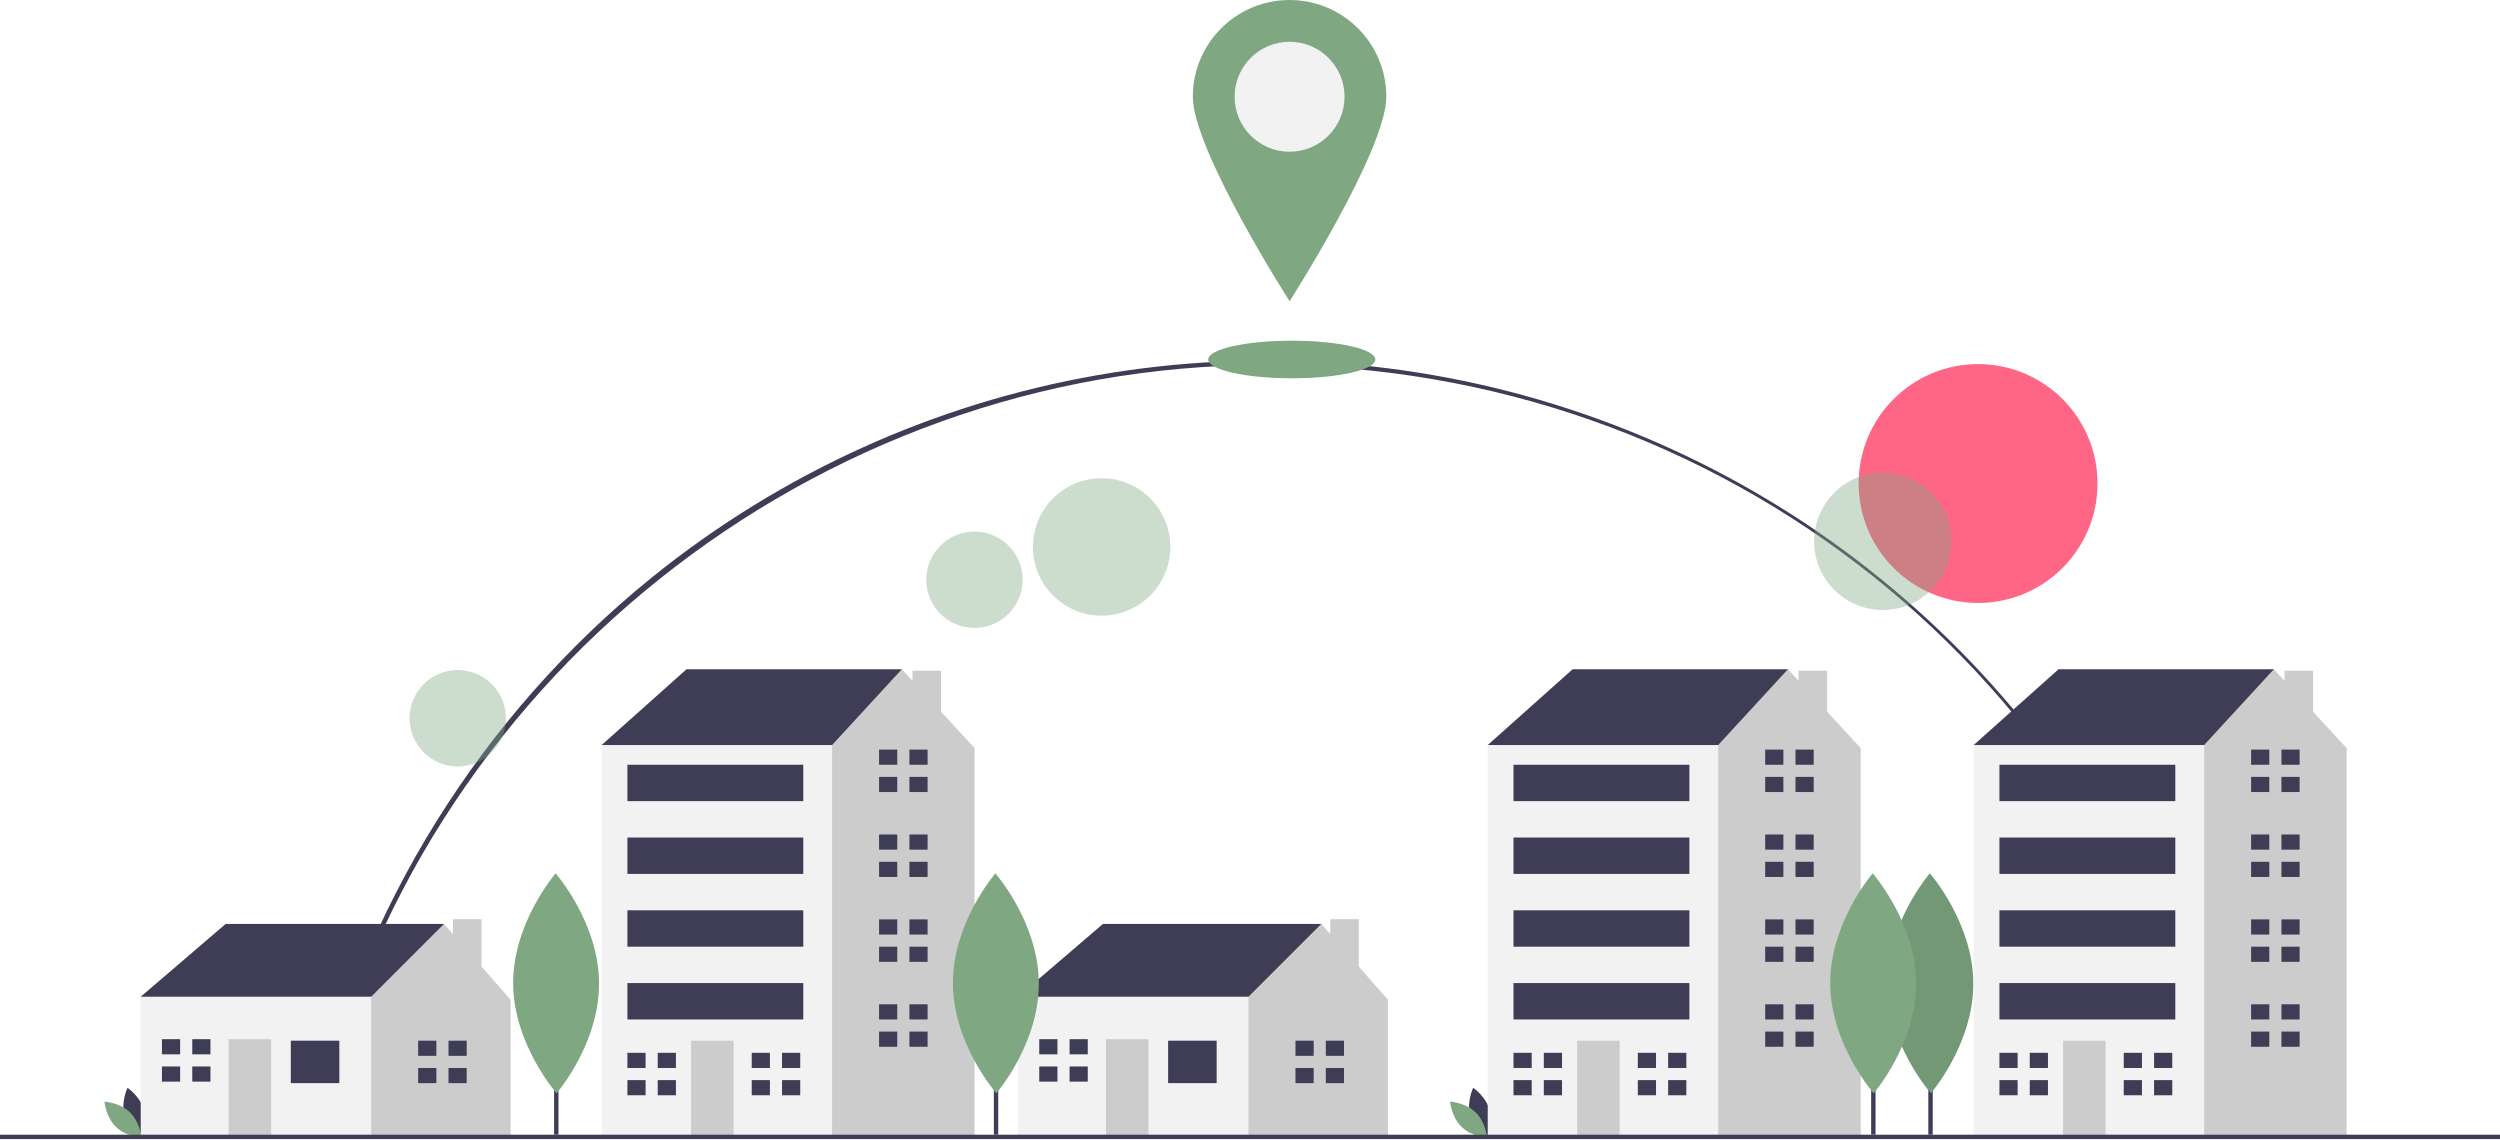
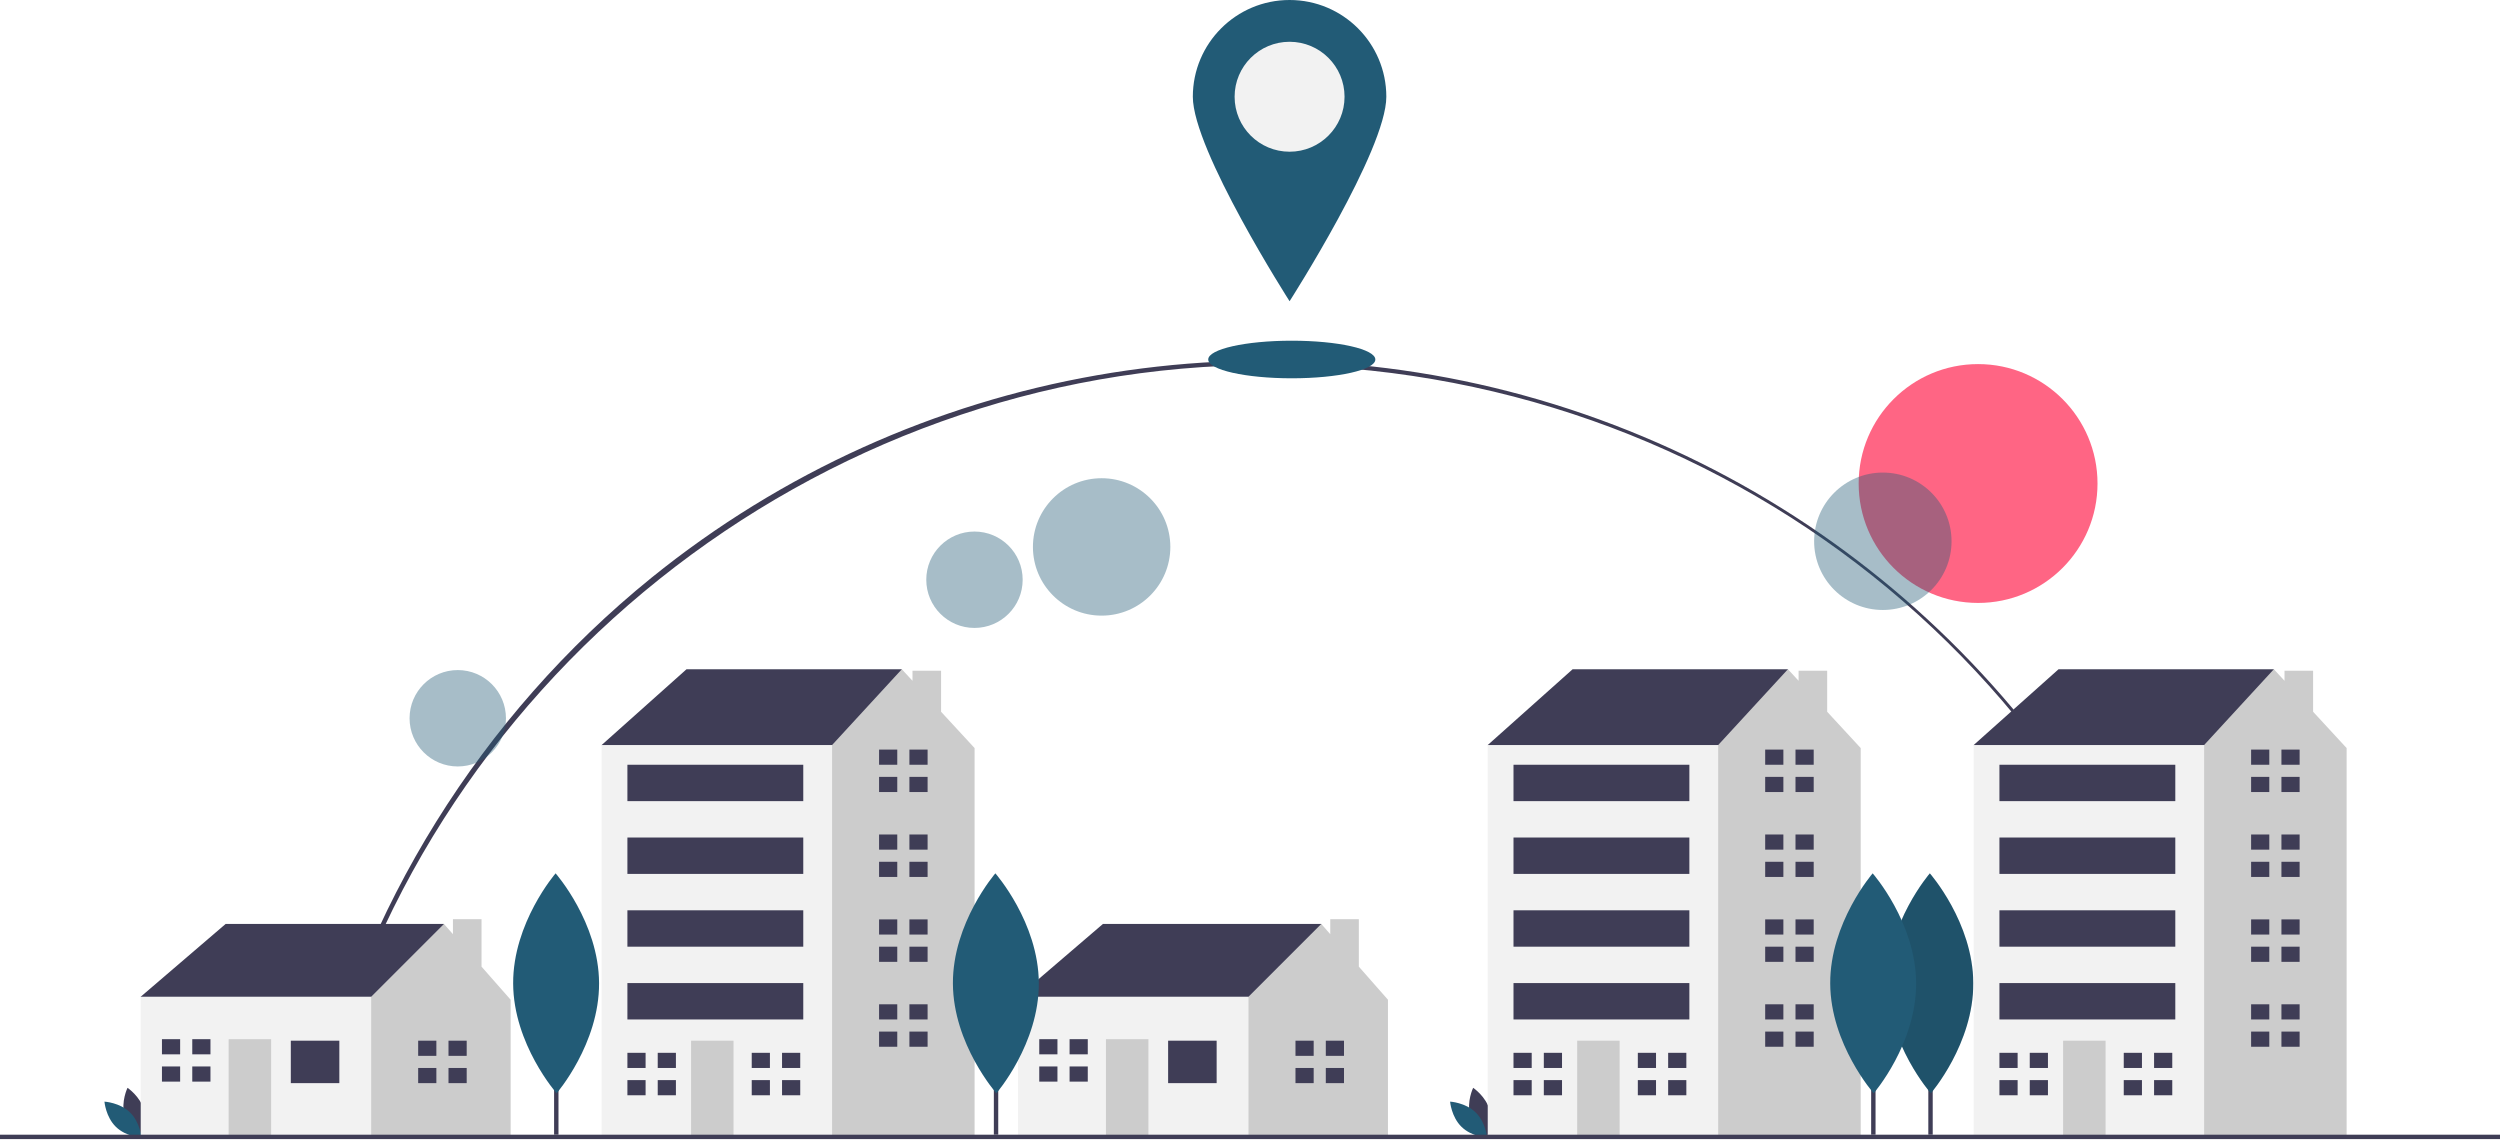
<svg xmlns="http://www.w3.org/2000/svg" id="a8904fed-7223-4ff2-9071-b444910320a0" data-name="Layer 1" width="1137" height="518.057" viewBox="0 0 1137 518.057">
  <path d="M175.764,701.583l-1.951-.439c21.756-96.751,76.43-184.609,153.951-247.392A444.114,444.114,0,0,1,1039.919,699.963l-1.949.443C991.916,498.197,814.695,356.972,607,356.972,402.026,356.972,220.666,501.901,175.764,701.583Z" transform="translate(-31.5 -190.9717)" fill="#3f3d56" />
  <circle cx="899.633" cy="219.903" r="54.315" fill="#ff6584" />
  <rect x="877" y="437.057" width="2" height="79" fill="#3f3d56" />
-   <path d="M928.958,638.096c.127,27.624-19.308,50.108-19.308,50.108s-19.642-22.304-19.769-49.928,19.308-50.108,19.308-50.108S928.83,610.472,928.958,638.096Z" transform="translate(-31.5 -190.9717)" fill="#7fa882" />
+   <path d="M928.958,638.096c.127,27.624-19.308,50.108-19.308,50.108s-19.642-22.304-19.769-49.928,19.308-50.108,19.308-50.108S928.83,610.472,928.958,638.096Z" transform="translate(-31.5 -190.9717)" fill="#225B76" />
  <path d="M928.958,638.096c.127,27.624-19.308,50.108-19.308,50.108s-19.642-22.304-19.769-49.928,19.308-50.108,19.308-50.108S928.83,610.472,928.958,638.096Z" transform="translate(-31.5 -190.9717)" opacity="0.1" />
-   <circle cx="501.022" cy="248.742" r="31.248" fill="#7fa882" opacity="0.4" />
-   <circle cx="443.19" cy="263.666" r="21.92" fill="#7fa882" opacity="0.4" />
-   <circle cx="208.19" cy="326.666" r="21.92" fill="#7fa882" opacity="0.4" />
-   <circle cx="856.312" cy="246.171" r="31.248" fill="#7fa882" opacity="0.4" />
+   <circle cx="501.022" cy="248.742" r="31.248" fill="#225B76" opacity="0.4" />
+   <circle cx="443.19" cy="263.666" r="21.92" fill="#225B76" opacity="0.4" />
+   <circle cx="208.19" cy="326.666" r="21.92" fill="#225B76" opacity="0.4" />
+   <circle cx="856.312" cy="246.171" r="31.248" fill="#225B76" opacity="0.4" />
  <path d="M88.131,698.244c1.694,6.262,7.496,10.14,7.496,10.14s3.056-6.274,1.362-12.536-7.496-10.14-7.496-10.14S86.437,691.982,88.131,698.244Z" transform="translate(-31.5 -190.9717)" fill="#3f3d56" />
-   <path d="M90.62,696.898c4.648,4.525,5.216,11.481,5.216,11.481s-6.968-.38-11.617-4.905-5.216-11.481-5.216-11.481S85.972,692.374,90.62,696.898Z" transform="translate(-31.5 -190.9717)" fill="#7fa882" />
+   <path d="M90.62,696.898c4.648,4.525,5.216,11.481,5.216,11.481s-6.968-.38-11.617-4.905-5.216-11.481-5.216-11.481S85.972,692.374,90.62,696.898Z" transform="translate(-31.5 -190.9717)" fill="#225B76" />
  <path d="M700.131,698.244c1.694,6.262,7.496,10.14,7.496,10.14s3.056-6.274,1.362-12.536-7.496-10.14-7.496-10.14S698.437,691.982,700.131,698.244Z" transform="translate(-31.5 -190.9717)" fill="#3f3d56" />
-   <path d="M702.62,696.898c4.648,4.525,5.216,11.481,5.216,11.481s-6.968-.38-11.617-4.905-5.216-11.481-5.216-11.481S697.971,692.374,702.62,696.898Z" transform="translate(-31.5 -190.9717)" fill="#7fa882" />
+   <path d="M702.62,696.898c4.648,4.525,5.216,11.481,5.216,11.481s-6.968-.38-11.617-4.905-5.216-11.481-5.216-11.481S697.971,692.374,702.62,696.898Z" transform="translate(-31.5 -190.9717)" fill="#225B76" />
  <polygon points="68.137 460.203 64 453.308 102.614 420.21 201.908 420.21 201.908 429.863 166.052 468.478 124.679 476.752 68.137 460.203" fill="#3f3d56" />
  <polygon points="219 439.633 219 418.056 206 418.056 206 424.86 201.908 420.21 168.81 453.308 163.293 458.824 156.398 486.406 168.81 516.745 232.247 516.745 232.247 454.687 219 439.633" fill="#ccc" />
  <rect x="64" y="453.308" width="104.81" height="63.438" fill="#f2f2f2" />
  <rect x="132.264" y="473.304" width="22.065" height="19.307" fill="#3f3d56" />
  <rect x="103.993" y="472.615" width="19.307" height="44.13" fill="#ccc" />
  <polygon points="81.928 479.51 81.928 472.615 73.654 472.615 73.654 479.51 81.238 479.51 81.928 479.51" fill="#3f3d56" />
  <polygon points="81.238 485.026 73.654 485.026 73.654 491.922 81.928 491.922 81.928 485.026 81.238 485.026" fill="#3f3d56" />
  <rect x="87.444" y="472.615" width="8.274" height="6.895" fill="#3f3d56" />
  <rect x="87.444" y="485.026" width="8.274" height="6.895" fill="#3f3d56" />
  <polygon points="198.46 480.2 198.46 473.304 190.185 473.304 190.185 480.2 197.77 480.2 198.46 480.2" fill="#3f3d56" />
  <polygon points="197.77 485.716 190.185 485.716 190.185 492.611 198.46 492.611 198.46 485.716 197.77 485.716" fill="#3f3d56" />
  <rect x="203.976" y="473.304" width="8.274" height="6.895" fill="#3f3d56" />
  <rect x="203.976" y="485.716" width="8.274" height="6.895" fill="#3f3d56" />
  <polygon points="467.137 460.203 463 453.308 501.614 420.21 600.908 420.21 600.908 429.863 565.052 468.478 523.679 476.752 467.137 460.203" fill="#3f3d56" />
  <polygon points="618 439.633 618 418.056 605 418.056 605 424.86 600.908 420.21 567.81 453.308 562.293 458.824 555.398 486.406 567.81 516.745 631.247 516.745 631.247 454.687 618 439.633" fill="#ccc" />
  <rect x="463" y="453.308" width="104.81" height="63.438" fill="#f2f2f2" />
  <rect x="531.264" y="473.304" width="22.065" height="19.307" fill="#3f3d56" />
  <rect x="502.993" y="472.615" width="19.307" height="44.13" fill="#ccc" />
  <polygon points="480.928 479.51 480.928 472.615 472.654 472.615 472.654 479.51 480.238 479.51 480.928 479.51" fill="#3f3d56" />
  <polygon points="480.238 485.026 472.654 485.026 472.654 491.922 480.928 491.922 480.928 485.026 480.238 485.026" fill="#3f3d56" />
  <rect x="486.444" y="472.615" width="8.274" height="6.895" fill="#3f3d56" />
  <rect x="486.444" y="485.026" width="8.274" height="6.895" fill="#3f3d56" />
  <polygon points="597.46 480.2 597.46 473.304 589.185 473.304 589.185 480.2 596.77 480.2 597.46 480.2" fill="#3f3d56" />
  <polygon points="596.77 485.716 589.185 485.716 589.185 492.611 597.46 492.611 597.46 485.716 596.77 485.716" fill="#3f3d56" />
  <rect x="602.976" y="473.304" width="8.274" height="6.895" fill="#3f3d56" />
  <rect x="602.976" y="485.716" width="8.274" height="6.895" fill="#3f3d56" />
  <polygon points="280.515 344.361 273.62 338.844 312.234 304.367 410.148 304.367 410.148 334.707 346.711 377.459 280.515 344.361" fill="#3f3d56" />
  <polygon points="428 323.707 428 305.056 415 305.056 415 309.624 410.148 304.367 378.429 338.844 366.018 347.119 346.773 487.722 375.796 516.745 443.246 516.745 443.246 340.223 428 323.707" fill="#ccc" />
  <rect x="273.62" y="338.844" width="104.81" height="177.901" fill="#f2f2f2" />
  <rect x="314.302" y="473.304" width="19.307" height="43.441" fill="#ccc" />
  <polygon points="293.616 485.716 293.616 478.821 285.342 478.821 285.342 485.716 292.927 485.716 293.616 485.716" fill="#3f3d56" />
  <polygon points="292.927 491.232 285.342 491.232 285.342 498.128 293.616 498.128 293.616 491.232 292.927 491.232" fill="#3f3d56" />
  <rect x="299.132" y="478.821" width="8.274" height="6.895" fill="#3f3d56" />
  <rect x="299.132" y="491.232" width="8.274" height="6.895" fill="#3f3d56" />
  <polygon points="350.158 485.716 350.158 478.821 341.884 478.821 341.884 485.716 349.469 485.716 350.158 485.716" fill="#3f3d56" />
  <polygon points="349.469 491.232 341.884 491.232 341.884 498.128 350.158 498.128 350.158 491.232 349.469 491.232" fill="#3f3d56" />
  <rect x="355.675" y="478.821" width="8.274" height="6.895" fill="#3f3d56" />
  <rect x="355.675" y="491.232" width="8.274" height="6.895" fill="#3f3d56" />
  <polygon points="408.079 347.808 408.079 340.913 399.805 340.913 399.805 347.808 407.39 347.808 408.079 347.808" fill="#3f3d56" />
  <polygon points="407.39 353.325 399.805 353.325 399.805 360.22 408.079 360.22 408.079 353.325 407.39 353.325" fill="#3f3d56" />
  <rect x="413.596" y="340.913" width="8.274" height="6.895" fill="#3f3d56" />
  <rect x="413.596" y="353.325" width="8.274" height="6.895" fill="#3f3d56" />
  <polygon points="408.079 386.423 408.079 379.527 399.805 379.527 399.805 386.423 407.39 386.423 408.079 386.423" fill="#3f3d56" />
  <polygon points="407.39 391.939 399.805 391.939 399.805 398.834 408.079 398.834 408.079 391.939 407.39 391.939" fill="#3f3d56" />
  <rect x="413.596" y="379.527" width="8.274" height="6.895" fill="#3f3d56" />
  <rect x="413.596" y="391.939" width="8.274" height="6.895" fill="#3f3d56" />
  <polygon points="408.079 425.037 408.079 418.141 399.805 418.141 399.805 425.037 407.39 425.037 408.079 425.037" fill="#3f3d56" />
  <polygon points="407.39 430.553 399.805 430.553 399.805 437.448 408.079 437.448 408.079 430.553 407.39 430.553" fill="#3f3d56" />
  <rect x="413.596" y="418.141" width="8.274" height="6.895" fill="#3f3d56" />
  <rect x="413.596" y="430.553" width="8.274" height="6.895" fill="#3f3d56" />
  <polygon points="408.079 463.651 408.079 456.755 399.805 456.755 399.805 463.651 407.39 463.651 408.079 463.651" fill="#3f3d56" />
  <polygon points="407.39 469.167 399.805 469.167 399.805 476.062 408.079 476.062 408.079 469.167 407.39 469.167" fill="#3f3d56" />
  <rect x="413.596" y="456.755" width="8.274" height="6.895" fill="#3f3d56" />
  <rect x="413.596" y="469.167" width="8.274" height="6.895" fill="#3f3d56" />
  <rect x="285.342" y="347.808" width="79.986" height="16.549" fill="#3f3d56" />
  <rect x="285.342" y="380.906" width="79.986" height="16.549" fill="#3f3d56" />
  <rect x="285.342" y="414.004" width="79.986" height="16.549" fill="#3f3d56" />
  <rect x="285.342" y="447.102" width="79.986" height="16.549" fill="#3f3d56" />
  <polygon points="683.515 344.361 676.62 338.844 715.234 304.367 813.148 304.367 813.148 334.707 749.711 377.459 683.515 344.361" fill="#3f3d56" />
  <polygon points="831 323.707 831 305.056 818 305.056 818 309.624 813.148 304.367 781.429 338.844 769.018 347.119 749.773 487.722 778.796 516.745 846.246 516.745 846.246 340.223 831 323.707" fill="#ccc" />
  <rect x="676.62" y="338.844" width="104.81" height="177.901" fill="#f2f2f2" />
  <rect x="717.302" y="473.304" width="19.307" height="43.441" fill="#ccc" />
  <polygon points="696.616 485.716 696.616 478.821 688.342 478.821 688.342 485.716 695.927 485.716 696.616 485.716" fill="#3f3d56" />
  <polygon points="695.927 491.232 688.342 491.232 688.342 498.128 696.616 498.128 696.616 491.232 695.927 491.232" fill="#3f3d56" />
  <rect x="702.132" y="478.821" width="8.274" height="6.895" fill="#3f3d56" />
  <rect x="702.132" y="491.232" width="8.274" height="6.895" fill="#3f3d56" />
  <polygon points="753.158 485.716 753.158 478.821 744.884 478.821 744.884 485.716 752.469 485.716 753.158 485.716" fill="#3f3d56" />
  <polygon points="752.469 491.232 744.884 491.232 744.884 498.128 753.158 498.128 753.158 491.232 752.469 491.232" fill="#3f3d56" />
  <rect x="758.675" y="478.821" width="8.274" height="6.895" fill="#3f3d56" />
  <rect x="758.675" y="491.232" width="8.274" height="6.895" fill="#3f3d56" />
  <polygon points="811.079 347.808 811.079 340.913 802.805 340.913 802.805 347.808 810.39 347.808 811.079 347.808" fill="#3f3d56" />
  <polygon points="810.39 353.325 802.805 353.325 802.805 360.22 811.079 360.22 811.079 353.325 810.39 353.325" fill="#3f3d56" />
  <rect x="816.596" y="340.913" width="8.274" height="6.895" fill="#3f3d56" />
  <rect x="816.596" y="353.325" width="8.274" height="6.895" fill="#3f3d56" />
  <polygon points="811.079 386.423 811.079 379.527 802.805 379.527 802.805 386.423 810.39 386.423 811.079 386.423" fill="#3f3d56" />
  <polygon points="810.39 391.939 802.805 391.939 802.805 398.834 811.079 398.834 811.079 391.939 810.39 391.939" fill="#3f3d56" />
  <rect x="816.596" y="379.527" width="8.274" height="6.895" fill="#3f3d56" />
  <rect x="816.596" y="391.939" width="8.274" height="6.895" fill="#3f3d56" />
  <polygon points="811.079 425.037 811.079 418.141 802.805 418.141 802.805 425.037 810.39 425.037 811.079 425.037" fill="#3f3d56" />
  <polygon points="810.39 430.553 802.805 430.553 802.805 437.448 811.079 437.448 811.079 430.553 810.39 430.553" fill="#3f3d56" />
  <rect x="816.596" y="418.141" width="8.274" height="6.895" fill="#3f3d56" />
  <rect x="816.596" y="430.553" width="8.274" height="6.895" fill="#3f3d56" />
  <polygon points="811.079 463.651 811.079 456.755 802.805 456.755 802.805 463.651 810.39 463.651 811.079 463.651" fill="#3f3d56" />
  <polygon points="810.39 469.167 802.805 469.167 802.805 476.062 811.079 476.062 811.079 469.167 810.39 469.167" fill="#3f3d56" />
  <rect x="816.596" y="456.755" width="8.274" height="6.895" fill="#3f3d56" />
  <rect x="816.596" y="469.167" width="8.274" height="6.895" fill="#3f3d56" />
  <rect x="688.342" y="347.808" width="79.986" height="16.549" fill="#3f3d56" />
  <rect x="688.342" y="380.906" width="79.986" height="16.549" fill="#3f3d56" />
  <rect x="688.342" y="414.004" width="79.986" height="16.549" fill="#3f3d56" />
  <rect x="688.342" y="447.102" width="79.986" height="16.549" fill="#3f3d56" />
  <polygon points="904.515 344.361 897.62 338.844 936.234 304.367 1034.148 304.367 1034.148 334.707 970.711 377.459 904.515 344.361" fill="#3f3d56" />
  <polygon points="1052 323.707 1052 305.056 1039 305.056 1039 309.624 1034.148 304.367 1002.429 338.844 990.018 347.119 970.773 487.722 999.796 516.745 1067.246 516.745 1067.246 340.223 1052 323.707" fill="#ccc" />
  <rect x="897.62" y="338.844" width="104.81" height="177.901" fill="#f2f2f2" />
  <rect x="938.302" y="473.304" width="19.307" height="43.441" fill="#ccc" />
  <polygon points="917.616 485.716 917.616 478.821 909.342 478.821 909.342 485.716 916.927 485.716 917.616 485.716" fill="#3f3d56" />
  <polygon points="916.927 491.232 909.342 491.232 909.342 498.128 917.616 498.128 917.616 491.232 916.927 491.232" fill="#3f3d56" />
  <rect x="923.132" y="478.821" width="8.274" height="6.895" fill="#3f3d56" />
  <rect x="923.132" y="491.232" width="8.274" height="6.895" fill="#3f3d56" />
  <polygon points="974.158 485.716 974.158 478.821 965.884 478.821 965.884 485.716 973.469 485.716 974.158 485.716" fill="#3f3d56" />
  <polygon points="973.469 491.232 965.884 491.232 965.884 498.128 974.158 498.128 974.158 491.232 973.469 491.232" fill="#3f3d56" />
  <rect x="979.675" y="478.821" width="8.274" height="6.895" fill="#3f3d56" />
  <rect x="979.675" y="491.232" width="8.274" height="6.895" fill="#3f3d56" />
  <polygon points="1032.079 347.808 1032.079 340.913 1023.805 340.913 1023.805 347.808 1031.39 347.808 1032.079 347.808" fill="#3f3d56" />
  <polygon points="1031.39 353.325 1023.805 353.325 1023.805 360.22 1032.079 360.22 1032.079 353.325 1031.39 353.325" fill="#3f3d56" />
  <rect x="1037.596" y="340.913" width="8.274" height="6.895" fill="#3f3d56" />
  <rect x="1037.596" y="353.325" width="8.274" height="6.895" fill="#3f3d56" />
  <polygon points="1032.079 386.423 1032.079 379.527 1023.805 379.527 1023.805 386.423 1031.39 386.423 1032.079 386.423" fill="#3f3d56" />
  <polygon points="1031.39 391.939 1023.805 391.939 1023.805 398.834 1032.079 398.834 1032.079 391.939 1031.39 391.939" fill="#3f3d56" />
  <rect x="1037.596" y="379.527" width="8.274" height="6.895" fill="#3f3d56" />
  <rect x="1037.596" y="391.939" width="8.274" height="6.895" fill="#3f3d56" />
  <polygon points="1032.079 425.037 1032.079 418.141 1023.805 418.141 1023.805 425.037 1031.39 425.037 1032.079 425.037" fill="#3f3d56" />
  <polygon points="1031.39 430.553 1023.805 430.553 1023.805 437.448 1032.079 437.448 1032.079 430.553 1031.39 430.553" fill="#3f3d56" />
  <rect x="1037.596" y="418.141" width="8.274" height="6.895" fill="#3f3d56" />
  <rect x="1037.596" y="430.553" width="8.274" height="6.895" fill="#3f3d56" />
  <polygon points="1032.079 463.651 1032.079 456.755 1023.805 456.755 1023.805 463.651 1031.39 463.651 1032.079 463.651" fill="#3f3d56" />
  <polygon points="1031.39 469.167 1023.805 469.167 1023.805 476.062 1032.079 476.062 1032.079 469.167 1031.39 469.167" fill="#3f3d56" />
  <rect x="1037.596" y="456.755" width="8.274" height="6.895" fill="#3f3d56" />
  <rect x="1037.596" y="469.167" width="8.274" height="6.895" fill="#3f3d56" />
  <rect x="909.342" y="347.808" width="79.986" height="16.549" fill="#3f3d56" />
  <rect x="909.342" y="380.906" width="79.986" height="16.549" fill="#3f3d56" />
  <rect x="909.342" y="414.004" width="79.986" height="16.549" fill="#3f3d56" />
  <rect x="909.342" y="447.102" width="79.986" height="16.549" fill="#3f3d56" />
  <rect y="516.057" width="1137" height="2" fill="#3f3d56" />
  <rect x="252" y="437.057" width="2" height="79" fill="#3f3d56" />
-   <path d="M303.958,638.096c.127,27.624-19.308,50.108-19.308,50.108s-19.642-22.304-19.769-49.928,19.308-50.108,19.308-50.108S303.83,610.472,303.958,638.096Z" transform="translate(-31.5 -190.9717)" fill="#7fa882" />
+   <path d="M303.958,638.096c.127,27.624-19.308,50.108-19.308,50.108s-19.642-22.304-19.769-49.928,19.308-50.108,19.308-50.108S303.83,610.472,303.958,638.096Z" transform="translate(-31.5 -190.9717)" fill="#225B76" />
  <rect x="452" y="437.057" width="2" height="79" fill="#3f3d56" />
-   <path d="M503.958,638.096c.127,27.624-19.308,50.108-19.308,50.108s-19.642-22.304-19.769-49.928,19.308-50.108,19.308-50.108S503.83,610.472,503.958,638.096Z" transform="translate(-31.5 -190.9717)" fill="#7fa882" />
+   <path d="M503.958,638.096c.127,27.624-19.308,50.108-19.308,50.108s-19.642-22.304-19.769-49.928,19.308-50.108,19.308-50.108S503.83,610.472,503.958,638.096Z" transform="translate(-31.5 -190.9717)" fill="#225B76" />
  <rect x="851" y="437.057" width="2" height="79" fill="#3f3d56" />
-   <path d="M902.958,638.096c.127,27.624-19.308,50.108-19.308,50.108s-19.642-22.304-19.769-49.928,19.308-50.108,19.308-50.108S902.83,610.472,902.958,638.096Z" transform="translate(-31.5 -190.9717)" fill="#7fa882" />
-   <ellipse cx="587.5" cy="163.5" rx="38" ry="8.55" fill="#7fa882" />
-   <path d="M662,234.972c0,24.301-44,93-44,93s-44-68.699-44-93a44,44,0,0,1,88,0Z" transform="translate(-31.5 -190.9717)" fill="#7fa882" />
+   <path d="M902.958,638.096c.127,27.624-19.308,50.108-19.308,50.108s-19.642-22.304-19.769-49.928,19.308-50.108,19.308-50.108S902.83,610.472,902.958,638.096Z" transform="translate(-31.5 -190.9717)" fill="#225B76" />
+   <ellipse cx="587.5" cy="163.5" rx="38" ry="8.55" fill="#225B76" />
+   <path d="M662,234.972c0,24.301-44,93-44,93s-44-68.699-44-93a44,44,0,0,1,88,0Z" transform="translate(-31.5 -190.9717)" fill="#225B76" />
  <circle cx="586.5" cy="44" r="25" fill="#f2f2f2" />
</svg>
